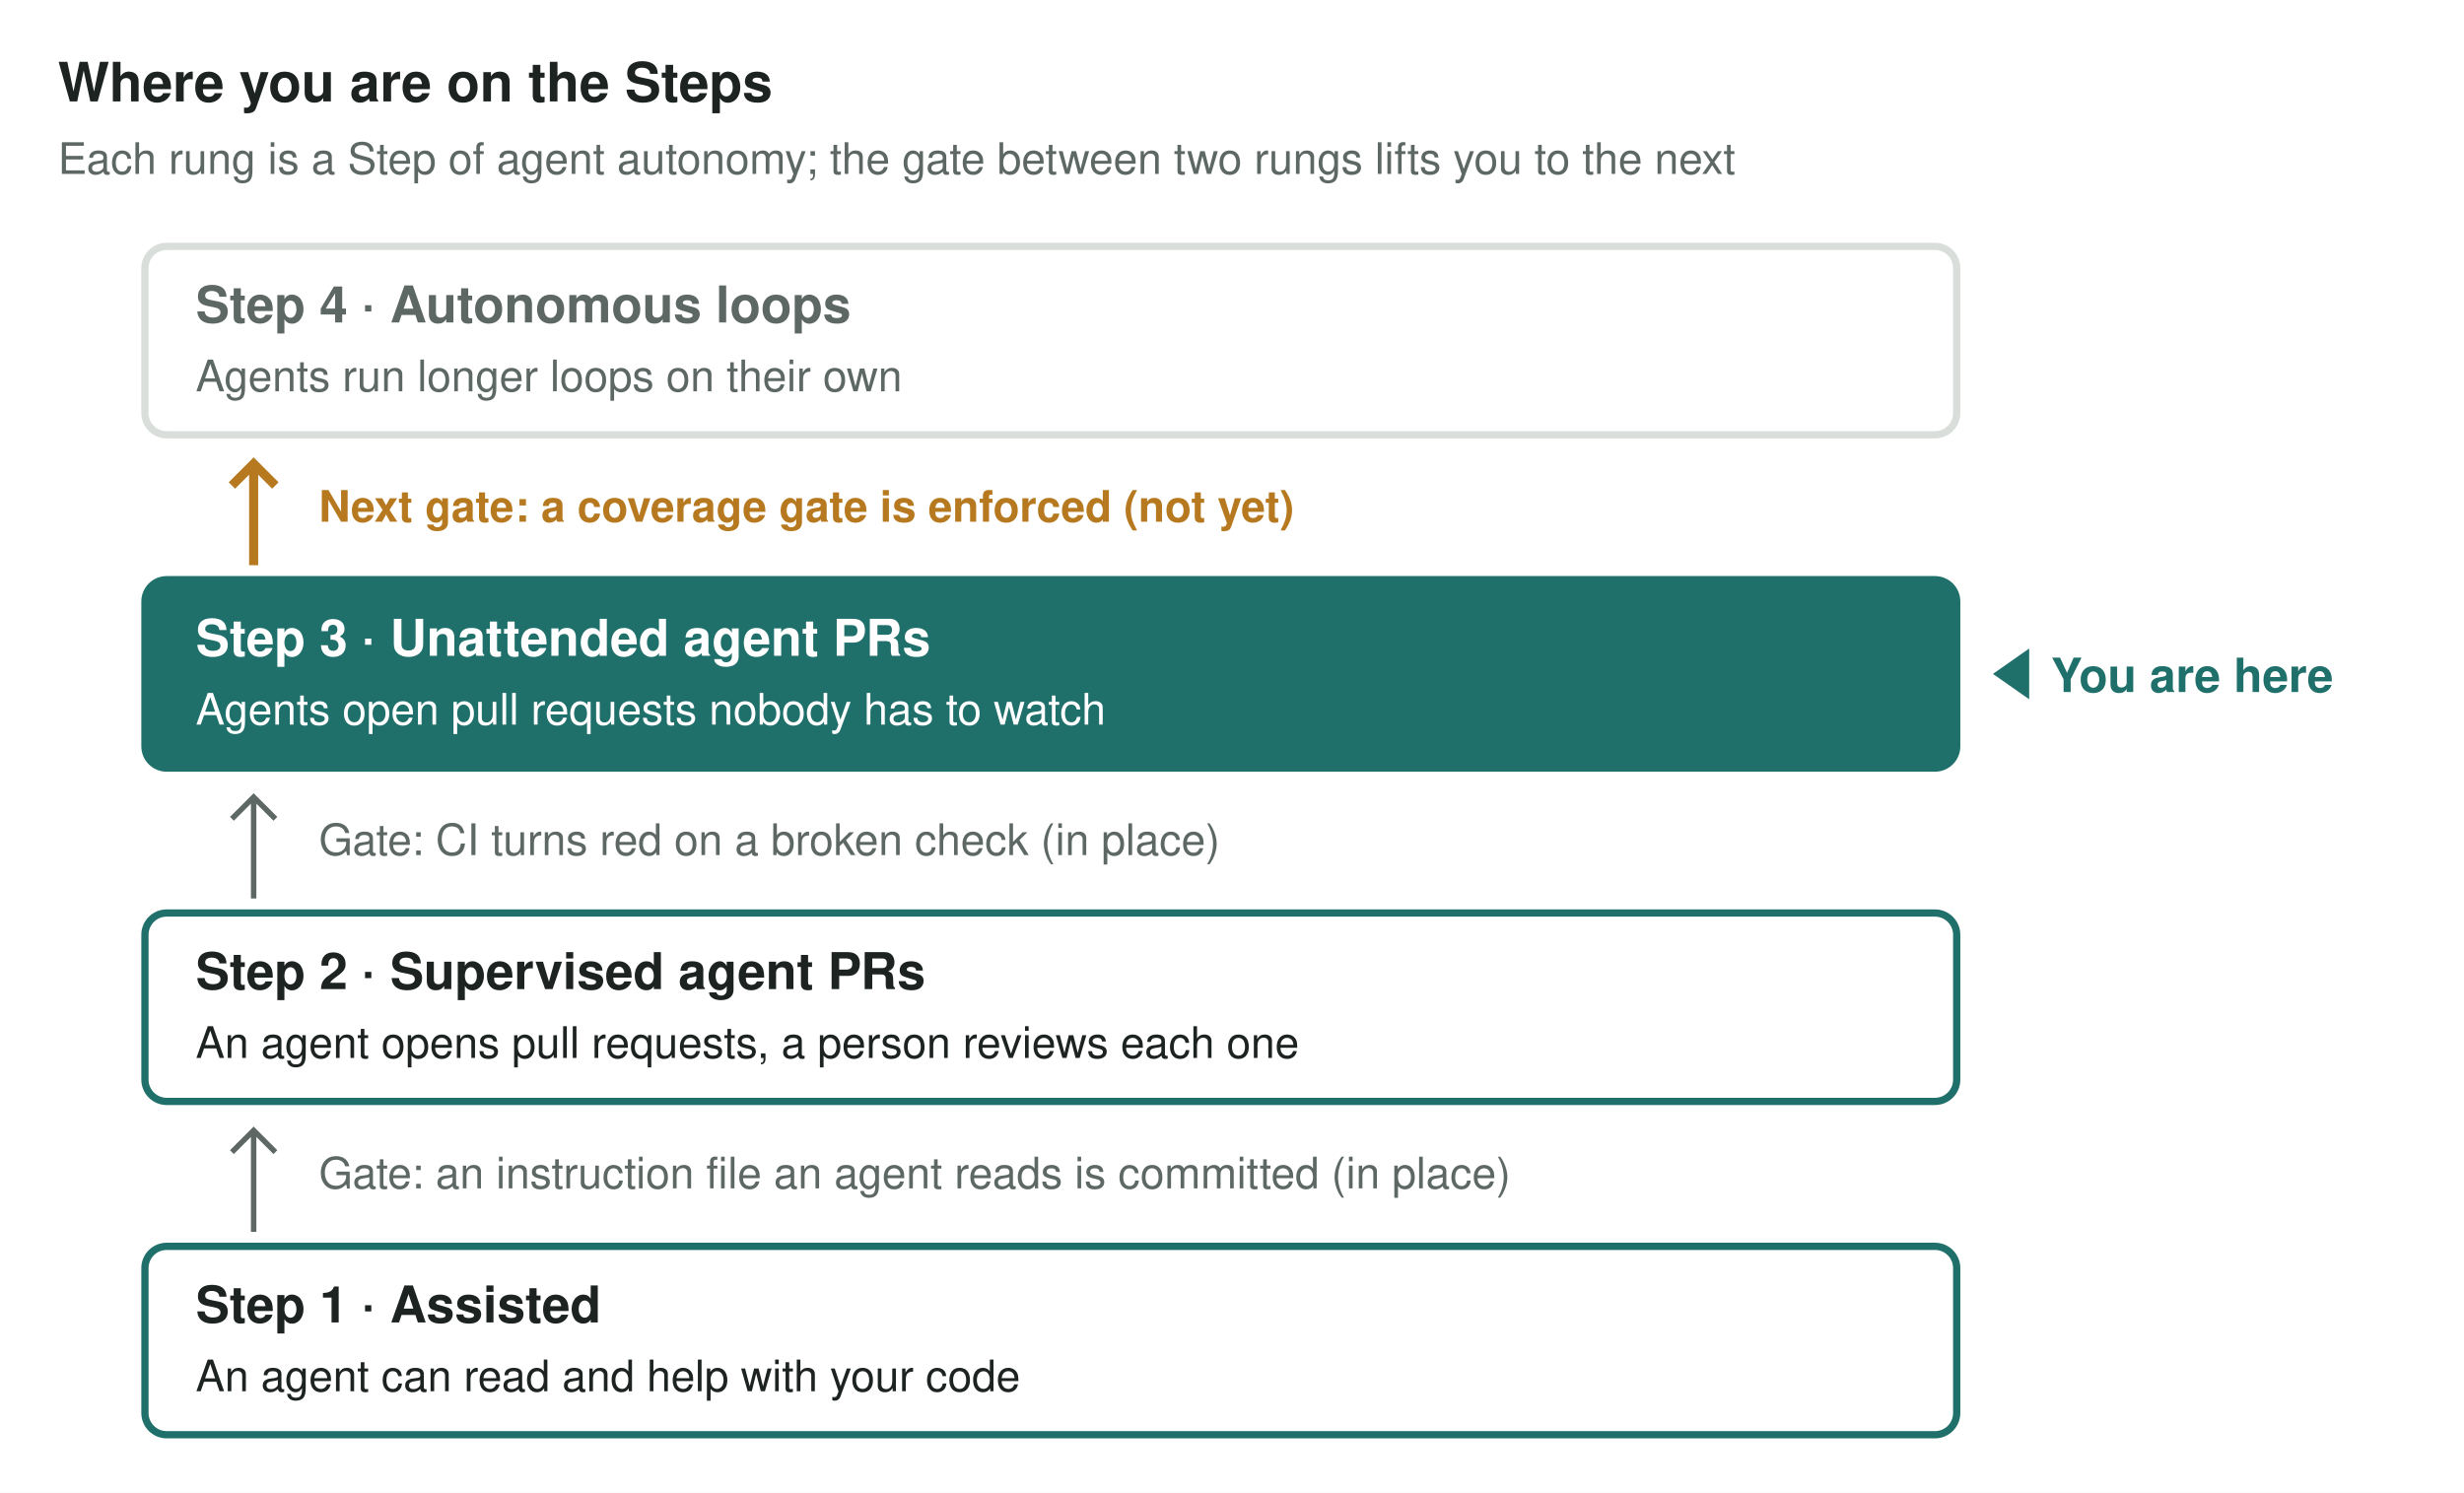
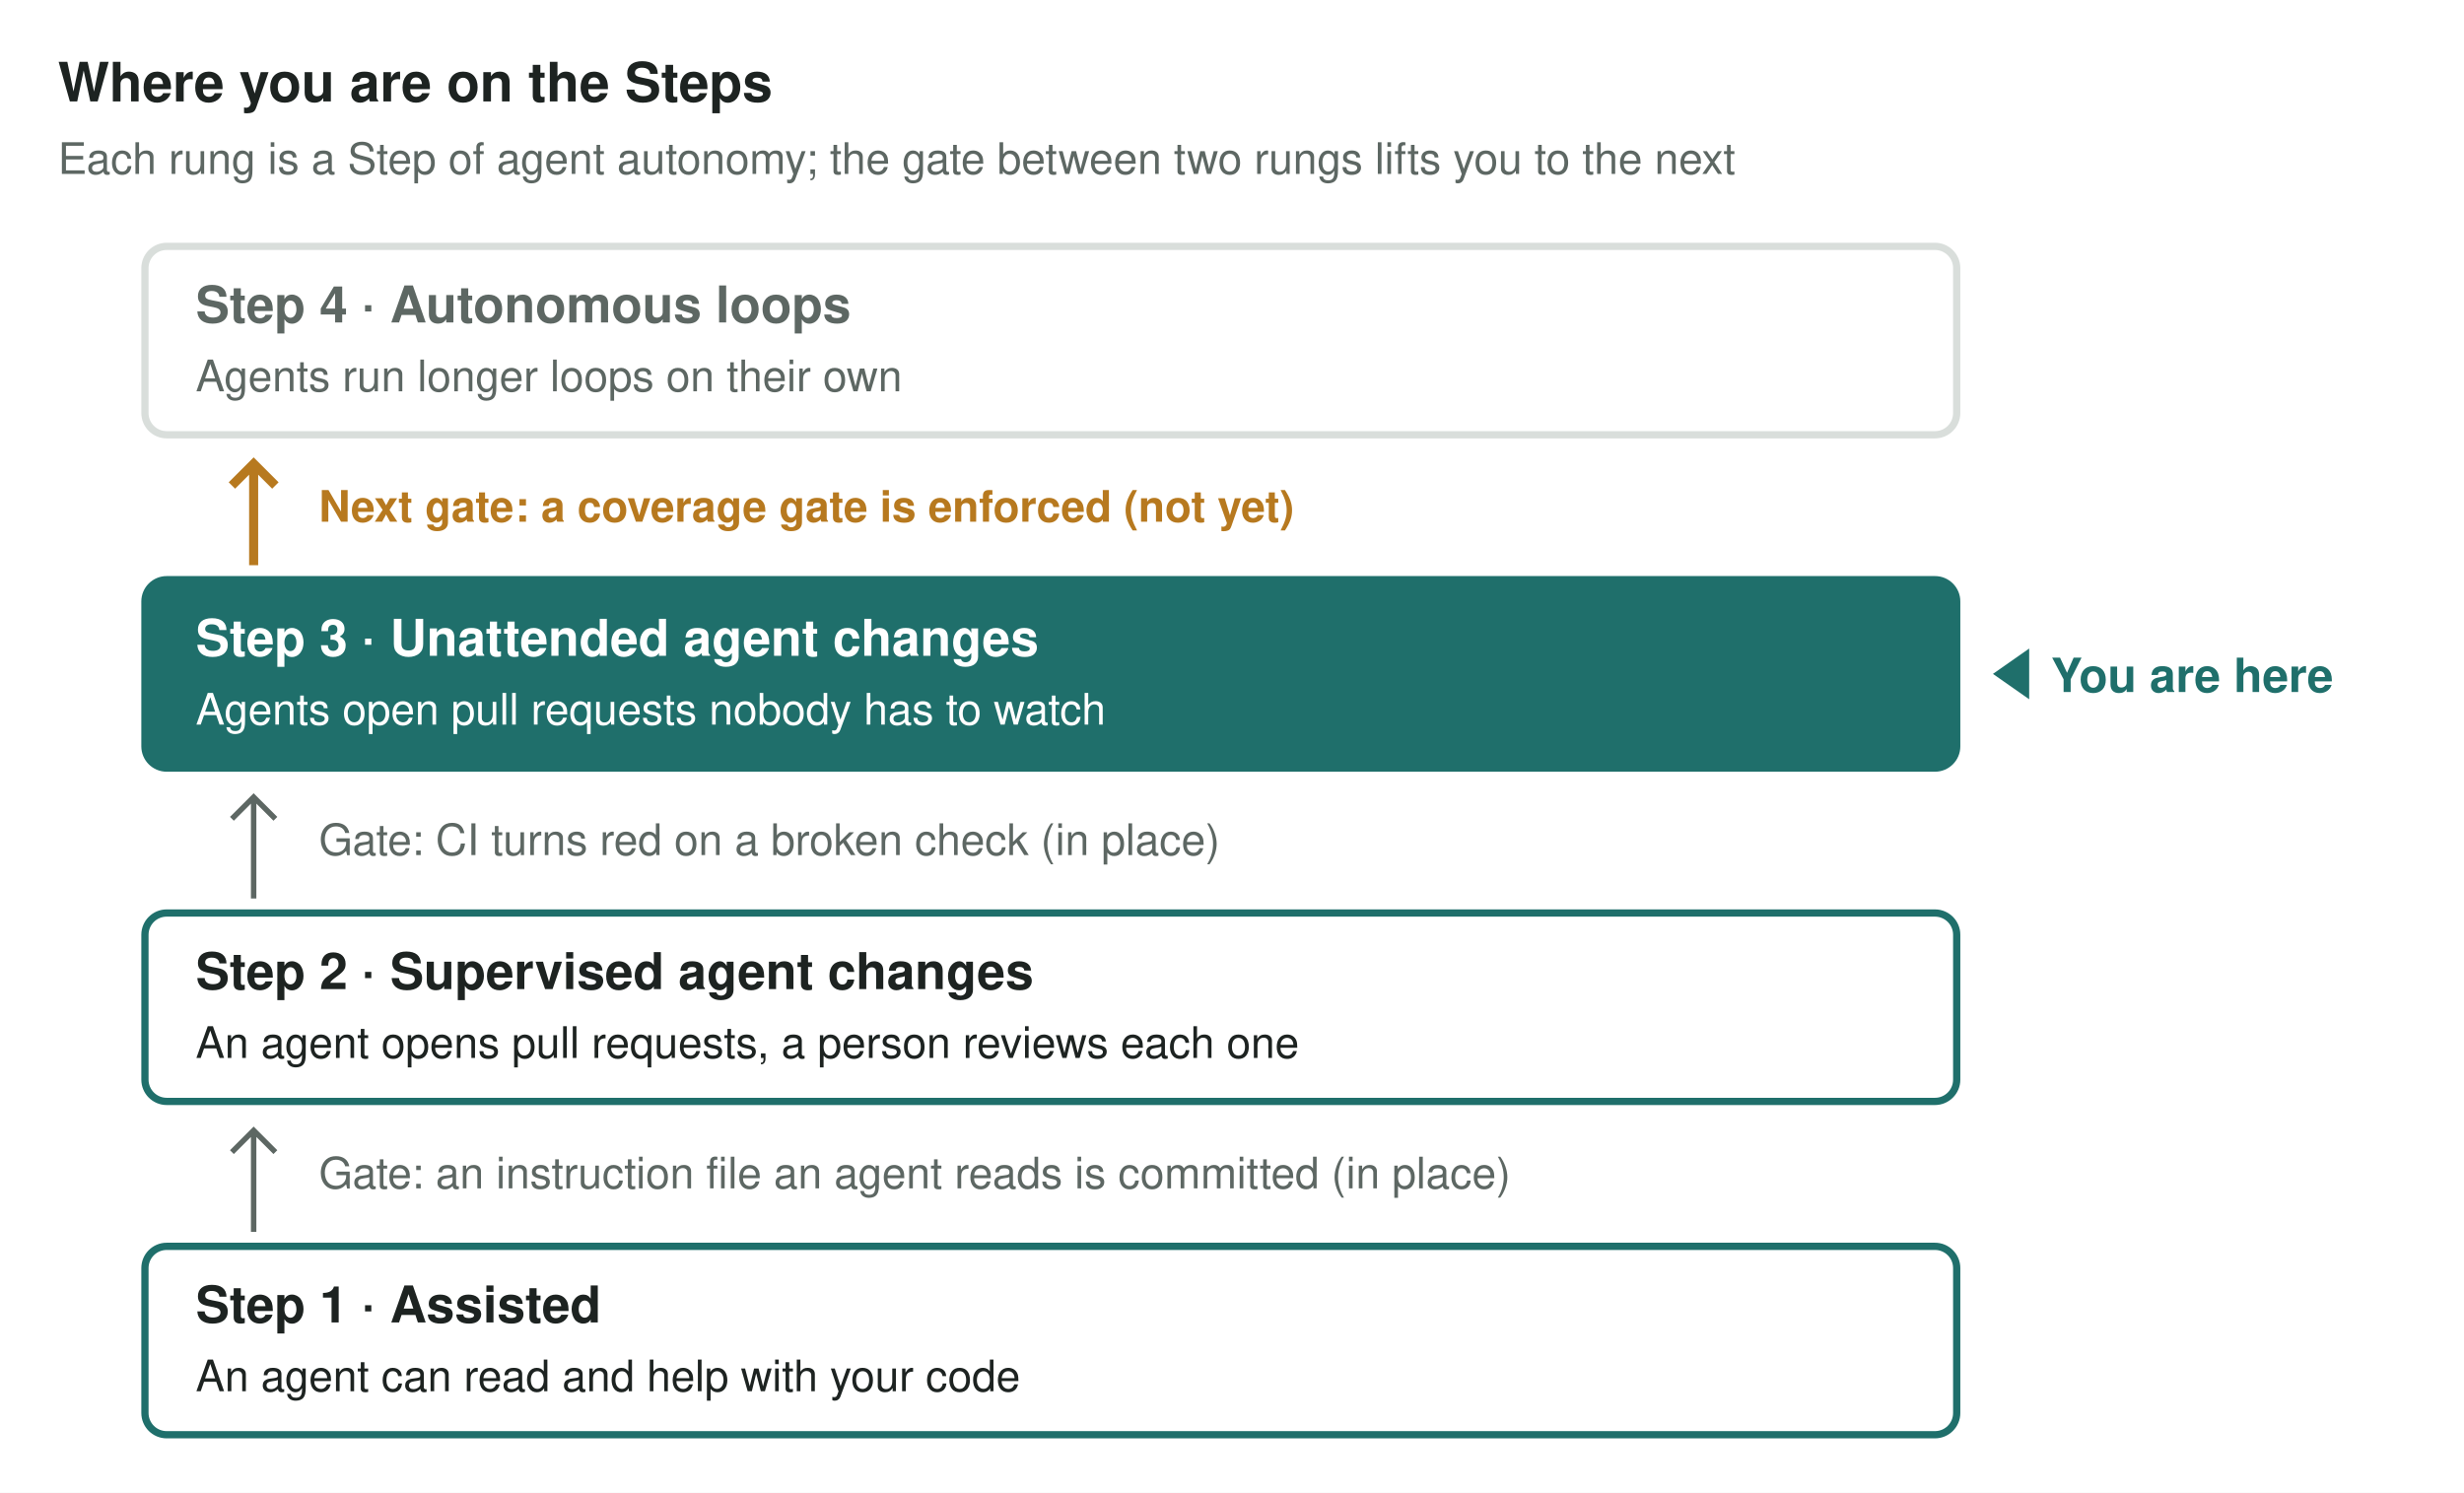
<svg xmlns="http://www.w3.org/2000/svg" viewBox="0 0 680 412" width="680" height="412" role="img">
  <style>text { font-family: -apple-system, BlinkMacSystemFont, "Segoe UI", Helvetica, Arial, sans-serif; }.t-bg,.f-bg{fill:#ffffff}.s-bg{stroke:#ffffff}.t-fg,.f-fg{fill:#1d2321}.s-fg{stroke:#1d2321}.t-muted,.f-muted{fill:#5d6763}.s-muted{stroke:#5d6763}.t-rule,.f-rule{fill:#d9dedb}.s-rule{stroke:#d9dedb}.t-accent,.f-accent{fill:#1f6f6b}.s-accent{stroke:#1f6f6b}.t-bad,.f-bad{fill:#b33a2e}.s-bad{stroke:#b33a2e}.t-warn,.f-warn{fill:#b7791f}.s-warn{stroke:#b7791f}.t-unk,.f-unk{fill:#9aa39f}.s-unk{stroke:#9aa39f}@media (prefers-color-scheme: dark){.t-bg,.f-bg{fill:#1a201e}.s-bg{stroke:#1a201e}.t-fg,.f-fg{fill:#e6ebe8}.s-fg{stroke:#e6ebe8}.t-muted,.f-muted{fill:#9aa5a0}.s-muted{stroke:#9aa5a0}.t-rule,.f-rule{fill:#2c3532}.s-rule{stroke:#2c3532}.t-accent,.f-accent{fill:#5fb8b1}.s-accent{stroke:#5fb8b1}.t-bad,.f-bad{fill:#ec7a6c}.s-bad{stroke:#ec7a6c}.t-warn,.f-warn{fill:#e0a84a}.s-warn{stroke:#e0a84a}.t-unk,.f-unk{fill:#5f6a66}.s-unk{stroke:#5f6a66}}</style>
  <defs />
  <rect x="0" y="0" width="680" height="412" class="f-bg" />
  <text x="16.0" y="28.0" font-size="15" text-anchor="start" class="t-fg" font-weight="600">Where you are on the Steps</text>
  <text x="16.0" y="48.0" font-size="12" text-anchor="start" class="t-muted">Each rung is a Step of agent autonomy; the gate between two rungs lifts you to the next</text>
  <rect x="40.0" y="68.0" width="500.0" height="52.0" rx="6" class="f-bg s-rule" stroke-width="2" data-step="4" data-state="ahead" />
  <text x="54.0" y="89.0" font-size="14" text-anchor="start" class="t-muted" font-weight="600">Step 4 · Autonomous loops</text>
  <text x="54.0" y="108.0" font-size="12" text-anchor="start" class="t-muted">Agents run longer loops on their own</text>
  <path d="M70.0 156.0 L70.0 128.0 M64.0 134.0 L70.0 128.0 L76.0 134.0" fill="none" class="s-warn" stroke-width="2.5" data-gate-to="4" data-next="true" />
  <text x="88.0" y="144.0" font-size="12" text-anchor="start" class="t-warn" font-weight="600">Next gate: a coverage gate is enforced (not yet)</text>
  <rect x="40.0" y="160.0" width="500.0" height="52.0" rx="6" class="f-accent s-accent" stroke-width="2" data-step="3" data-state="here" />
-   <text x="54.0" y="181.0" font-size="14" text-anchor="start" class="t-bg" font-weight="600">Step 3 · Unattended agent PRs</text>
+   <text x="54.0" y="181.0" font-size="14" text-anchor="start" class="t-bg" font-weight="600">Step 3 · Unattended agent changes</text>
  <text x="54.0" y="200.0" font-size="12" text-anchor="start" class="t-bg">Agents open pull requests nobody has to watch</text>
  <path d="M550.0 186.0 l10 -7 l0 14 z" class="f-accent" />
  <text x="566.0" y="191.0" font-size="13" text-anchor="start" class="t-accent" font-weight="600">You are here</text>
  <path d="M70.0 248.0 L70.0 220.0 M64.0 226.0 L70.0 220.0 L76.0 226.0" fill="none" class="s-muted" stroke-width="1.5" data-gate-to="3" />
  <text x="88.0" y="236.0" font-size="12" text-anchor="start" class="t-muted">Gate: CI turns red on a broken check (in place)</text>
  <rect x="40.0" y="252.0" width="500.0" height="52.0" rx="6" class="f-bg s-accent" stroke-width="2" data-step="2" data-state="reached" />
-   <text x="54.0" y="273.0" font-size="14" text-anchor="start" class="t-fg" font-weight="600">Step 2 · Supervised agent PRs</text>
+   <text x="54.0" y="273.0" font-size="14" text-anchor="start" class="t-fg" font-weight="600">Step 2 · Supervised agent changes</text>
  <text x="54.0" y="292.0" font-size="12" text-anchor="start" class="t-fg">An agent opens pull requests, a person reviews each one</text>
  <path d="M70.0 340.0 L70.0 312.0 M64.0 318.0 L70.0 312.0 L76.0 318.0" fill="none" class="s-muted" stroke-width="1.5" data-gate-to="2" />
  <text x="88.0" y="328.0" font-size="12" text-anchor="start" class="t-muted">Gate: an instruction file an agent reads is committed (in place)</text>
  <rect x="40.0" y="344.0" width="500.0" height="52.0" rx="6" class="f-bg s-accent" stroke-width="2" data-step="1" data-state="reached" />
  <text x="54.0" y="365.0" font-size="14" text-anchor="start" class="t-fg" font-weight="600">Step 1 · Assisted</text>
  <text x="54.0" y="384.0" font-size="12" text-anchor="start" class="t-fg">An agent can read and help with your code</text>
</svg>
